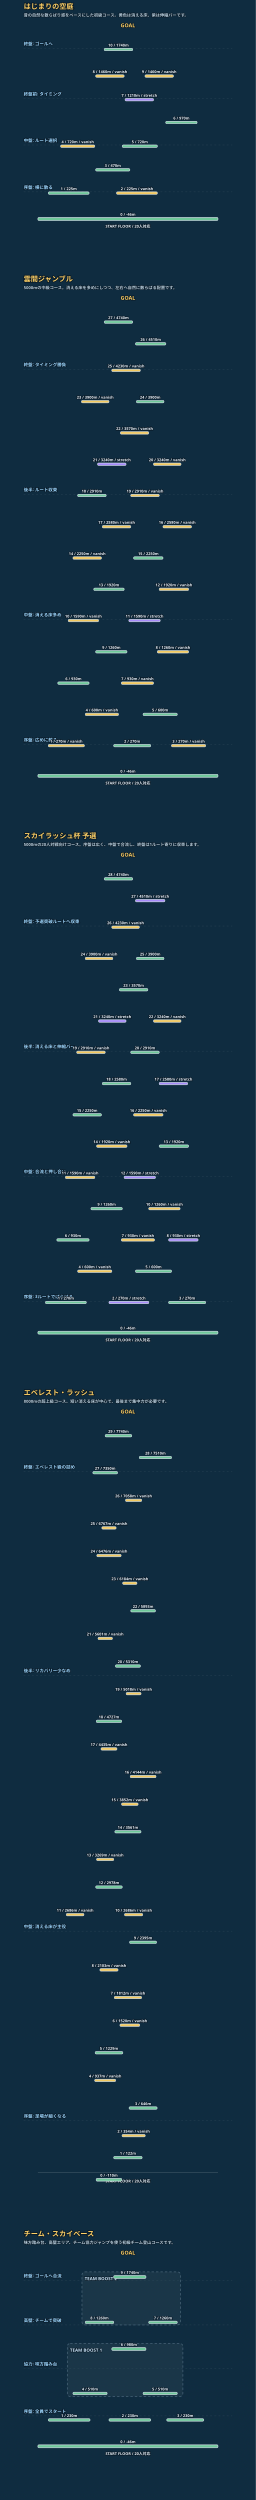
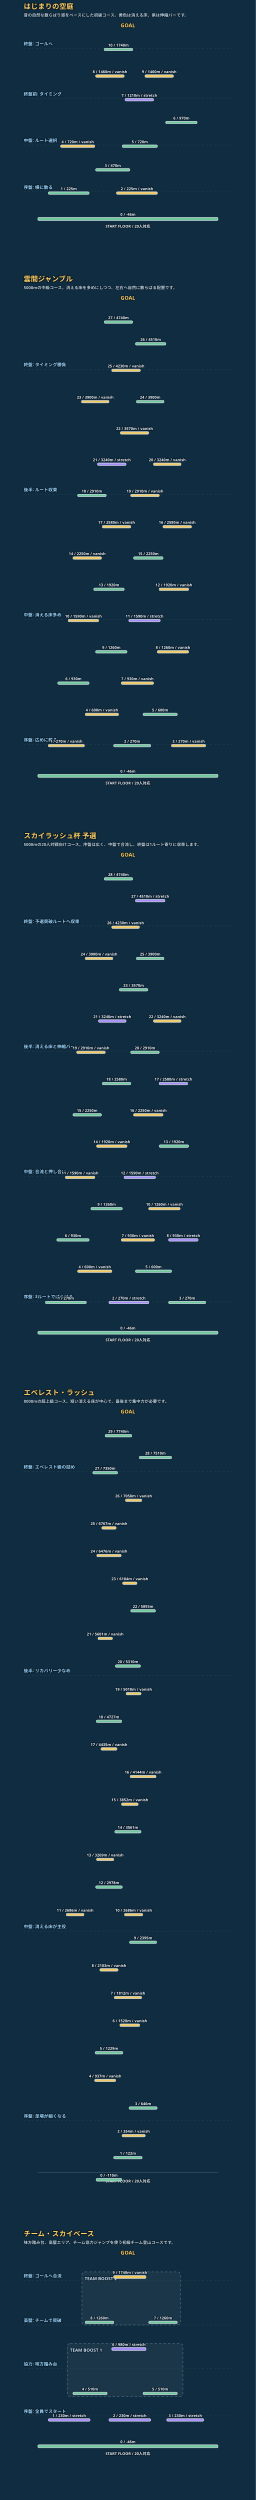
<svg xmlns="http://www.w3.org/2000/svg" viewBox="0 0 864 8442" role="img" aria-label="Sky Rush コースプレビュー">
  <style>
    text { fill: #eef7ff; font-size: 13px; font-weight: 700; font-family: system-ui, sans-serif; paint-order: stroke; stroke: #071724; stroke-width: 4px; }
    .title { fill: #ffd166; font-size: 24px; stroke-width: 5px; }
    .note { fill: #bcd1df; font-size: 14px; font-weight: 600; stroke-width: 3px; }
    .band { fill: #9fd8ff; font-size: 15px; }
    .assist { fill: #d0ebff; font-size: 15px; }
    .goal { fill: #ffd166; font-size: 18px; }
  </style>
  <rect width="100%" height="100%" fill="#0f2c40" />
  <text x="80" y="30" class="title">はじまりの空庭</text>
  <text x="80" y="56" class="note">昔の自然な散らばり感をベースにした初級コース。黄色は消える床、紫は伸縮バーです。</text>
  <line x1="80" y1="648.0" x2="784.0" y2="648.0" stroke="rgba(255,255,255,0.16)" stroke-dasharray="6 8" />
  <text x="80" y="638.0" class="band">序盤: 横に散る</text>
  <line x1="80" y1="489.6" x2="784.0" y2="489.6" stroke="rgba(255,255,255,0.16)" stroke-dasharray="6 8" />
  <text x="80" y="479.6" class="band">中盤: ルート選択</text>
  <line x1="80" y1="332.8" x2="784.0" y2="332.8" stroke="rgba(255,255,255,0.16)" stroke-dasharray="6 8" />
  <text x="80" y="322.8" class="band">終盤前: タイミング</text>
  <line x1="80" y1="163.2" x2="784.0" y2="163.2" stroke="rgba(255,255,255,0.16)" stroke-dasharray="6 8" />
  <text x="80" y="153.2" class="band">終盤: ゴールへ</text>
  <line x1="128.0" y1="734.7" x2="736.0" y2="734.7" stroke="#ffffff" stroke-width="2" opacity="0.2" />
  <text x="432.0" y="768.7" text-anchor="middle">START FLOOR / 20人対応</text>
  <text x="432.0" y="92.0" text-anchor="middle" class="goal">GOAL</text>
  <g>
    <rect x="128.0" y="734.7" width="608.0" height="9.6" rx="3" fill="#6fc89a" stroke="#dce7ee" stroke-width="2" />
    <text x="432.0" y="728.7" text-anchor="middle">0 / -46m</text>
  </g>
  <g>
    <rect x="163.2" y="648.0" width="137.6" height="8.0" rx="3" fill="#6fc89a" stroke="#dce7ee" stroke-width="2" />
    <text x="232.0" y="642.0" text-anchor="middle">1 / 225m</text>
  </g>
  <g>
    <rect x="393.6" y="648.0" width="137.6" height="8.0" rx="3" fill="#f2c960" stroke="#dce7ee" stroke-width="2" />
    <text x="462.4" y="642.0" text-anchor="middle">2 / 225m / vanish</text>
  </g>
  <g>
    <rect x="323.2" y="569.6" width="115.2" height="8.0" rx="3" fill="#6fc89a" stroke="#dce7ee" stroke-width="2" />
    <text x="380.8" y="563.6" text-anchor="middle">3 / 470m</text>
  </g>
  <g>
    <rect x="204.8" y="489.6" width="115.2" height="8.0" rx="3" fill="#f2c960" stroke="#dce7ee" stroke-width="2" />
    <text x="262.4" y="483.6" text-anchor="middle">4 / 720m / vanish</text>
  </g>
  <g>
    <rect x="412.8" y="489.6" width="118.4" height="8.0" rx="3" fill="#6fc89a" stroke="#dce7ee" stroke-width="2" />
    <text x="472.0" y="483.6" text-anchor="middle">5 / 720m</text>
  </g>
  <g>
    <rect x="559.8" y="409.6" width="105.6" height="8.0" rx="3" fill="#6fc89a" stroke="#dce7ee" stroke-width="2" />
    <text x="612.6" y="403.6" text-anchor="middle">6 / 970m</text>
  </g>
  <g>
    <rect x="422.4" y="332.8" width="96.0" height="8.0" rx="3" fill="#a78bfa" stroke="#dce7ee" stroke-width="2" />
    <text x="470.4" y="326.8" text-anchor="middle">7 / 1210m / stretch</text>
  </g>
  <g>
    <rect x="323.2" y="252.8" width="96.0" height="8.0" rx="3" fill="#f2c960" stroke="#dce7ee" stroke-width="2" />
    <text x="371.2" y="246.8" text-anchor="middle">8 / 1460m / vanish</text>
  </g>
  <g>
    <rect x="489.6" y="252.8" width="96.0" height="8.0" rx="3" fill="#f2c960" stroke="#dce7ee" stroke-width="2" />
    <text x="537.6" y="246.8" text-anchor="middle">9 / 1460m / vanish</text>
  </g>
  <g>
    <rect x="352.0" y="163.2" width="96.0" height="8.0" rx="3" fill="#6fc89a" stroke="#dce7ee" stroke-width="2" />
    <text x="400.0" y="157.2" text-anchor="middle">10 / 1740m</text>
  </g>
  <text x="80" y="950.32" class="title">雲間ジャンブル</text>
  <text x="80" y="976.32" class="note">5000mの中級コース。消える床を多めにしつつ、左右へ自然に散らばる配置です。</text>
  <line x1="80" y1="2513.9" x2="784.0" y2="2513.9" stroke="rgba(255,255,255,0.16)" stroke-dasharray="6 8" />
  <text x="80" y="2503.9" class="band">序盤: 広めに散る</text>
  <line x1="80" y1="2091.5" x2="784.0" y2="2091.5" stroke="rgba(255,255,255,0.16)" stroke-dasharray="6 8" />
  <text x="80" y="2081.5" class="band">中盤: 消える床多め</text>
  <line x1="80" y1="1669.1" x2="784.0" y2="1669.1" stroke="rgba(255,255,255,0.16)" stroke-dasharray="6 8" />
  <text x="80" y="1659.1" class="band">後半: ルート収束</text>
  <line x1="80" y1="1246.7" x2="784.0" y2="1246.7" stroke="rgba(255,255,255,0.16)" stroke-dasharray="6 8" />
  <text x="80" y="1236.7" class="band">終盤: タイミング勝負</text>
  <line x1="128.0" y1="2615.0" x2="736.0" y2="2615.0" stroke="#ffffff" stroke-width="2" opacity="0.2" />
  <text x="432.0" y="2649.0" text-anchor="middle">START FLOOR / 20人対応</text>
  <text x="432.0" y="1012.3" text-anchor="middle" class="goal">GOAL</text>
  <g>
    <rect x="128.0" y="2615.0" width="608.0" height="9.6" rx="3" fill="#6fc89a" stroke="#dce7ee" stroke-width="2" />
    <text x="432.0" y="2609.0" text-anchor="middle">0 / -46m</text>
  </g>
  <g>
    <rect x="163.2" y="2513.9" width="121.6" height="8.0" rx="3" fill="#f2c960" stroke="#dce7ee" stroke-width="2" />
    <text x="224.0" y="2507.9" text-anchor="middle">1 / 270m / vanish</text>
  </g>
  <g>
    <rect x="384.0" y="2513.9" width="124.8" height="8.0" rx="3" fill="#6fc89a" stroke="#dce7ee" stroke-width="2" />
    <text x="446.4" y="2507.9" text-anchor="middle">2 / 270m</text>
  </g>
  <g>
    <rect x="579.2" y="2513.9" width="115.2" height="8.0" rx="3" fill="#f2c960" stroke="#dce7ee" stroke-width="2" />
    <text x="636.8" y="2507.9" text-anchor="middle">3 / 270m / vanish</text>
  </g>
  <g>
    <rect x="288.0" y="2408.3" width="112.0" height="8.0" rx="3" fill="#f2c960" stroke="#dce7ee" stroke-width="2" />
    <text x="344.0" y="2402.3" text-anchor="middle">4 / 600m / vanish</text>
  </g>
  <g>
    <rect x="483.2" y="2408.3" width="115.2" height="8.0" rx="3" fill="#6fc89a" stroke="#dce7ee" stroke-width="2" />
    <text x="540.8" y="2402.3" text-anchor="middle">5 / 600m</text>
  </g>
  <g>
    <rect x="195.2" y="2302.7" width="105.6" height="8.0" rx="3" fill="#6fc89a" stroke="#dce7ee" stroke-width="2" />
    <text x="248.0" y="2296.7" text-anchor="middle">6 / 930m</text>
  </g>
  <g>
    <rect x="409.6" y="2302.7" width="108.8" height="8.0" rx="3" fill="#f2c960" stroke="#dce7ee" stroke-width="2" />
    <text x="464.0" y="2296.7" text-anchor="middle">7 / 930m / vanish</text>
  </g>
  <g>
    <rect x="531.2" y="2197.1" width="105.6" height="8.0" rx="3" fill="#f2c960" stroke="#dce7ee" stroke-width="2" />
    <text x="584.0" y="2191.1" text-anchor="middle">8 / 1260m / vanish</text>
  </g>
  <g>
    <rect x="323.2" y="2197.1" width="105.6" height="8.0" rx="3" fill="#6fc89a" stroke="#dce7ee" stroke-width="2" />
    <text x="376.0" y="2191.1" text-anchor="middle">9 / 1260m</text>
  </g>
  <g>
    <rect x="230.4" y="2091.5" width="102.4" height="8.0" rx="3" fill="#f2c960" stroke="#dce7ee" stroke-width="2" />
    <text x="281.6" y="2085.5" text-anchor="middle">10 / 1590m / vanish</text>
  </g>
  <g>
    <rect x="435.2" y="2091.5" width="105.6" height="8.0" rx="3" fill="#a78bfa" stroke="#dce7ee" stroke-width="2" />
    <text x="488.0" y="2085.5" text-anchor="middle">11 / 1590m / stretch</text>
  </g>
  <g>
    <rect x="537.6" y="1985.9" width="99.2" height="8.0" rx="3" fill="#f2c960" stroke="#dce7ee" stroke-width="2" />
    <text x="587.2" y="1979.9" text-anchor="middle">12 / 1920m / vanish</text>
  </g>
  <g>
    <rect x="316.8" y="1985.9" width="102.4" height="8.0" rx="3" fill="#6fc89a" stroke="#dce7ee" stroke-width="2" />
    <text x="368.0" y="1979.9" text-anchor="middle">13 / 1920m</text>
  </g>
  <g>
    <rect x="246.4" y="1880.3" width="96.0" height="8.0" rx="3" fill="#f2c960" stroke="#dce7ee" stroke-width="2" />
    <text x="294.4" y="1874.3" text-anchor="middle">14 / 2250m / vanish</text>
  </g>
  <g>
    <rect x="451.2" y="1880.3" width="99.2" height="8.0" rx="3" fill="#6fc89a" stroke="#dce7ee" stroke-width="2" />
    <text x="500.8" y="1874.3" text-anchor="middle">15 / 2250m</text>
  </g>
  <g>
    <rect x="550.4" y="1774.7" width="96.0" height="8.0" rx="3" fill="#f2c960" stroke="#dce7ee" stroke-width="2" />
    <text x="598.4" y="1768.7" text-anchor="middle">16 / 2580m / vanish</text>
  </g>
  <g>
    <rect x="345.6" y="1774.7" width="96.0" height="8.0" rx="3" fill="#f2c960" stroke="#dce7ee" stroke-width="2" />
    <text x="393.6" y="1768.7" text-anchor="middle">17 / 2580m / vanish</text>
  </g>
  <g>
    <rect x="262.4" y="1669.1" width="96.0" height="8.0" rx="3" fill="#6fc89a" stroke="#dce7ee" stroke-width="2" />
    <text x="310.4" y="1663.1" text-anchor="middle">18 / 2910m</text>
  </g>
  <g>
    <rect x="441.6" y="1669.1" width="96.0" height="8.0" rx="3" fill="#f2c960" stroke="#dce7ee" stroke-width="2" />
    <text x="489.6" y="1663.1" text-anchor="middle">19 / 2910m / vanish</text>
  </g>
  <g>
    <rect x="518.4" y="1563.5" width="92.8" height="8.0" rx="3" fill="#f2c960" stroke="#dce7ee" stroke-width="2" />
    <text x="564.8" y="1557.5" text-anchor="middle">20 / 3240m / vanish</text>
  </g>
  <g>
    <rect x="329.6" y="1563.5" width="96.0" height="8.0" rx="3" fill="#a78bfa" stroke="#dce7ee" stroke-width="2" />
    <text x="377.6" y="1557.5" text-anchor="middle">21 / 3240m / stretch</text>
  </g>
  <g>
    <rect x="406.4" y="1457.9" width="96.0" height="8.0" rx="3" fill="#f2c960" stroke="#dce7ee" stroke-width="2" />
    <text x="454.4" y="1451.9" text-anchor="middle">22 / 3570m / vanish</text>
  </g>
  <g>
    <rect x="275.2" y="1352.3" width="92.8" height="8.0" rx="3" fill="#f2c960" stroke="#dce7ee" stroke-width="2" />
    <text x="321.6" y="1346.3" text-anchor="middle">23 / 3900m / vanish</text>
  </g>
  <g>
    <rect x="460.8" y="1352.3" width="92.8" height="8.0" rx="3" fill="#6fc89a" stroke="#dce7ee" stroke-width="2" />
    <text x="507.2" y="1346.3" text-anchor="middle">24 / 3900m</text>
  </g>
  <g>
    <rect x="377.6" y="1246.7" width="96.0" height="8.0" rx="3" fill="#f2c960" stroke="#dce7ee" stroke-width="2" />
    <text x="425.6" y="1240.7" text-anchor="middle">25 / 4230m / vanish</text>
  </g>
  <g>
    <rect x="457.6" y="1157.1" width="102.4" height="8.0" rx="3" fill="#6fc89a" stroke="#dce7ee" stroke-width="2" />
    <text x="508.8" y="1151.1" text-anchor="middle">26 / 4510m</text>
  </g>
  <g>
    <rect x="352.0" y="1083.5" width="96.0" height="8.0" rx="3" fill="#6fc89a" stroke="#dce7ee" stroke-width="2" />
    <text x="400.0" y="1077.5" text-anchor="middle">27 / 4740m</text>
  </g>
  <text x="80" y="2830.64" class="title">スカイラッシュ杯 予選</text>
  <text x="80" y="2856.64" class="note">5000mの20人対戦向けコース。序盤は広く、中盤で合流し、終盤は1ルート寄りに収束します。</text>
  <line x1="80" y1="4394.2" x2="784.0" y2="4394.2" stroke="rgba(255,255,255,0.16)" stroke-dasharray="6 8" />
  <text x="80" y="4384.2" class="band">序盤: 3ルートでばらける</text>
  <line x1="80" y1="3971.8" x2="784.0" y2="3971.8" stroke="rgba(255,255,255,0.16)" stroke-dasharray="6 8" />
  <text x="80" y="3961.8" class="band">中盤: 合流と押し合い</text>
  <line x1="80" y1="3549.4" x2="784.0" y2="3549.4" stroke="rgba(255,255,255,0.16)" stroke-dasharray="6 8" />
  <text x="80" y="3539.4" class="band">後半: 消える床と伸縮バー</text>
  <line x1="80" y1="3127.0" x2="784.0" y2="3127.0" stroke="rgba(255,255,255,0.16)" stroke-dasharray="6 8" />
  <text x="80" y="3117.0" class="band">終盤: 予選突破ルートへ収束</text>
  <line x1="128.0" y1="4495.4" x2="736.0" y2="4495.4" stroke="#ffffff" stroke-width="2" opacity="0.2" />
  <text x="432.0" y="4529.4" text-anchor="middle">START FLOOR / 20人対応</text>
  <text x="432.0" y="2892.6" text-anchor="middle" class="goal">GOAL</text>
  <g>
    <rect x="128.0" y="4495.4" width="608.0" height="9.6" rx="3" fill="#6fc89a" stroke="#dce7ee" stroke-width="2" />
    <text x="432.0" y="4489.4" text-anchor="middle">0 / -46m</text>
  </g>
  <g>
    <rect x="153.6" y="4394.2" width="137.6" height="8.0" rx="3" fill="#6fc89a" stroke="#dce7ee" stroke-width="2" />
    <text x="222.4" y="4388.2" text-anchor="middle">1 / 270m</text>
  </g>
  <g>
    <rect x="368.0" y="4394.2" width="134.4" height="8.0" rx="3" fill="#a78bfa" stroke="#dce7ee" stroke-width="2" />
    <text x="435.2" y="4388.2" text-anchor="middle">2 / 270m / stretch</text>
  </g>
  <g>
    <rect x="569.6" y="4394.2" width="124.8" height="8.0" rx="3" fill="#6fc89a" stroke="#dce7ee" stroke-width="2" />
    <text x="632.0" y="4388.2" text-anchor="middle">3 / 270m</text>
  </g>
  <g>
    <rect x="262.4" y="4288.6" width="115.2" height="8.0" rx="3" fill="#f2c960" stroke="#dce7ee" stroke-width="2" />
    <text x="320.0" y="4282.6" text-anchor="middle">4 / 600m / vanish</text>
  </g>
  <g>
    <rect x="457.6" y="4288.6" width="121.6" height="8.0" rx="3" fill="#6fc89a" stroke="#dce7ee" stroke-width="2" />
    <text x="518.4" y="4282.6" text-anchor="middle">5 / 600m</text>
  </g>
  <g>
    <rect x="192.0" y="4183.0" width="108.8" height="8.0" rx="3" fill="#6fc89a" stroke="#dce7ee" stroke-width="2" />
    <text x="246.4" y="4177.0" text-anchor="middle">6 / 930m</text>
  </g>
  <g>
    <rect x="409.6" y="4183.0" width="112.0" height="8.0" rx="3" fill="#f2c960" stroke="#dce7ee" stroke-width="2" />
    <text x="465.6" y="4177.0" text-anchor="middle">7 / 930m / vanish</text>
  </g>
  <g>
    <rect x="569.6" y="4183.0" width="99.2" height="8.0" rx="3" fill="#a78bfa" stroke="#dce7ee" stroke-width="2" />
    <text x="619.2" y="4177.0" text-anchor="middle">8 / 930m / stretch</text>
  </g>
  <g>
    <rect x="307.2" y="4077.4" width="105.6" height="8.0" rx="3" fill="#6fc89a" stroke="#dce7ee" stroke-width="2" />
    <text x="360.0" y="4071.4" text-anchor="middle">9 / 1260m</text>
  </g>
  <g>
    <rect x="502.4" y="4077.4" width="105.6" height="8.0" rx="3" fill="#f2c960" stroke="#dce7ee" stroke-width="2" />
    <text x="555.2" y="4071.4" text-anchor="middle">10 / 1260m / vanish</text>
  </g>
  <g>
    <rect x="220.8" y="3971.8" width="99.2" height="8.0" rx="3" fill="#f2c960" stroke="#dce7ee" stroke-width="2" />
    <text x="270.4" y="3965.8" text-anchor="middle">11 / 1590m / vanish</text>
  </g>
  <g>
    <rect x="419.2" y="3971.8" width="105.6" height="8.0" rx="3" fill="#a78bfa" stroke="#dce7ee" stroke-width="2" />
    <text x="472.0" y="3965.8" text-anchor="middle">12 / 1590m / stretch</text>
  </g>
  <g>
    <rect x="537.6" y="3866.2" width="99.2" height="8.0" rx="3" fill="#6fc89a" stroke="#dce7ee" stroke-width="2" />
    <text x="587.2" y="3860.2" text-anchor="middle">13 / 1920m</text>
  </g>
  <g>
    <rect x="326.4" y="3866.2" width="102.4" height="8.0" rx="3" fill="#f2c960" stroke="#dce7ee" stroke-width="2" />
    <text x="377.6" y="3860.2" text-anchor="middle">14 / 1920m / vanish</text>
  </g>
  <g>
    <rect x="246.4" y="3760.6" width="96.0" height="8.0" rx="3" fill="#6fc89a" stroke="#dce7ee" stroke-width="2" />
    <text x="294.4" y="3754.6" text-anchor="middle">15 / 2250m</text>
  </g>
  <g>
    <rect x="451.2" y="3760.6" width="99.2" height="8.0" rx="3" fill="#f2c960" stroke="#dce7ee" stroke-width="2" />
    <text x="500.8" y="3754.6" text-anchor="middle">16 / 2250m / vanish</text>
  </g>
  <g>
    <rect x="537.6" y="3655.0" width="96.0" height="8.0" rx="3" fill="#a78bfa" stroke="#dce7ee" stroke-width="2" />
    <text x="585.6" y="3649.0" text-anchor="middle">17 / 2580m / stretch</text>
  </g>
  <g>
    <rect x="345.6" y="3655.0" width="96.0" height="8.0" rx="3" fill="#6fc89a" stroke="#dce7ee" stroke-width="2" />
    <text x="393.6" y="3649.0" text-anchor="middle">18 / 2580m</text>
  </g>
  <g>
    <rect x="259.2" y="3549.4" width="96.0" height="8.0" rx="3" fill="#f2c960" stroke="#dce7ee" stroke-width="2" />
    <text x="307.2" y="3543.4" text-anchor="middle">19 / 2910m / vanish</text>
  </g>
  <g>
    <rect x="441.6" y="3549.4" width="96.0" height="8.0" rx="3" fill="#6fc89a" stroke="#dce7ee" stroke-width="2" />
    <text x="489.6" y="3543.4" text-anchor="middle">20 / 2910m</text>
  </g>
  <g>
    <rect x="332.8" y="3443.8" width="92.8" height="8.0" rx="3" fill="#a78bfa" stroke="#dce7ee" stroke-width="2" />
    <text x="379.2" y="3437.8" text-anchor="middle">21 / 3240m / stretch</text>
  </g>
  <g>
    <rect x="518.4" y="3443.8" width="92.8" height="8.0" rx="3" fill="#f2c960" stroke="#dce7ee" stroke-width="2" />
    <text x="564.8" y="3437.8" text-anchor="middle">22 / 3240m / vanish</text>
  </g>
  <g>
    <rect x="403.2" y="3338.2" width="96.0" height="8.0" rx="3" fill="#6fc89a" stroke="#dce7ee" stroke-width="2" />
    <text x="451.2" y="3332.2" text-anchor="middle">23 / 3570m</text>
  </g>
  <g>
    <rect x="288.0" y="3232.6" width="92.8" height="8.0" rx="3" fill="#f2c960" stroke="#dce7ee" stroke-width="2" />
    <text x="334.4" y="3226.6" text-anchor="middle">24 / 3900m / vanish</text>
  </g>
  <g>
    <rect x="460.8" y="3232.6" width="92.8" height="8.0" rx="3" fill="#6fc89a" stroke="#dce7ee" stroke-width="2" />
    <text x="507.2" y="3226.6" text-anchor="middle">25 / 3900m</text>
  </g>
  <g>
    <rect x="377.6" y="3127.0" width="92.8" height="8.0" rx="3" fill="#f2c960" stroke="#dce7ee" stroke-width="2" />
    <text x="424.0" y="3121.0" text-anchor="middle">26 / 4230m / vanish</text>
  </g>
  <g>
    <rect x="457.6" y="3037.4" width="99.2" height="8.0" rx="3" fill="#a78bfa" stroke="#dce7ee" stroke-width="2" />
    <text x="507.2" y="3031.4" text-anchor="middle">27 / 4510m / stretch</text>
  </g>
  <g>
    <rect x="352.0" y="2963.8" width="96.0" height="8.0" rx="3" fill="#6fc89a" stroke="#dce7ee" stroke-width="2" />
    <text x="400.0" y="2957.8" text-anchor="middle">28 / 4740m</text>
  </g>
  <text x="80" y="4710.96" class="title">エベレスト・ラッシュ</text>
  <text x="80" y="4736.96" class="note">8000mの超上級コース。短い消える床が中心で、最後まで集中力が必要です。</text>
  <line x1="80" y1="7161.0" x2="784.0" y2="7161.0" stroke="rgba(255,255,255,0.16)" stroke-dasharray="6 8" />
  <text x="80" y="7151.0" class="band">序盤: 足場が細くなる</text>
  <line x1="80" y1="6521.0" x2="784.0" y2="6521.0" stroke="rgba(255,255,255,0.16)" stroke-dasharray="6 8" />
  <text x="80" y="6511.0" class="band">中盤: 消える床が主役</text>
  <line x1="80" y1="5657.0" x2="784.0" y2="5657.0" stroke="rgba(255,255,255,0.16)" stroke-dasharray="6 8" />
  <text x="80" y="5647.0" class="band">後半: リカバリー少なめ</text>
  <line x1="80" y1="4969.0" x2="784.0" y2="4969.0" stroke="rgba(255,255,255,0.16)" stroke-dasharray="6 8" />
  <text x="80" y="4959.0" class="band">終盤: エベレスト級の詰め</text>
  <line x1="128.0" y1="7335.7" x2="736.0" y2="7335.7" stroke="#ffffff" stroke-width="2" opacity="0.2" />
  <text x="432.0" y="7369.7" text-anchor="middle">START FLOOR / 20人対応</text>
  <text x="432.0" y="4773.0" text-anchor="middle" class="goal">GOAL</text>
  <g>
    <rect x="324.8" y="7356.2" width="86.4" height="9.0" rx="3" fill="#6fc89a" stroke="#dce7ee" stroke-width="2" />
    <text x="368.0" y="7350.2" text-anchor="middle">0 / -110m</text>
  </g>
  <g>
    <rect x="384.1" y="7281.9" width="95.7" height="8.0" rx="3" fill="#6fc89a" stroke="#dce7ee" stroke-width="2" />
    <text x="432.0" y="7275.9" text-anchor="middle">1 / 122m</text>
  </g>
  <g>
    <rect x="412.2" y="7207.7" width="78.0" height="8.0" rx="3" fill="#f2c960" stroke="#dce7ee" stroke-width="2" />
    <text x="451.2" y="7201.7" text-anchor="middle">2 / 354m / vanish</text>
  </g>
  <g>
    <rect x="435.9" y="7114.4" width="94.6" height="8.0" rx="3" fill="#6fc89a" stroke="#dce7ee" stroke-width="2" />
    <text x="483.2" y="7108.4" text-anchor="middle">3 / 646m</text>
  </g>
  <g>
    <rect x="319.9" y="7021.1" width="70.5" height="8.0" rx="3" fill="#f2c960" stroke="#dce7ee" stroke-width="2" />
    <text x="355.2" y="7015.1" text-anchor="middle">4 / 937m / vanish</text>
  </g>
  <g>
    <rect x="321.4" y="6927.8" width="93.3" height="8.0" rx="3" fill="#6fc89a" stroke="#dce7ee" stroke-width="2" />
    <text x="368.0" y="6921.8" text-anchor="middle">5 / 1229m</text>
  </g>
  <g>
    <rect x="405.0" y="6834.6" width="66.8" height="8.0" rx="3" fill="#f2c960" stroke="#dce7ee" stroke-width="2" />
    <text x="438.4" y="6828.6" text-anchor="middle">6 / 1520m / vanish</text>
  </g>
  <g>
    <rect x="386.0" y="6741.3" width="92.0" height="8.0" rx="3" fill="#f2c960" stroke="#dce7ee" stroke-width="2" />
    <text x="432.0" y="6735.3" text-anchor="middle">7 / 1812m / vanish</text>
  </g>
  <g>
    <rect x="337.4" y="6648.0" width="61.2" height="8.0" rx="3" fill="#f2c960" stroke="#dce7ee" stroke-width="2" />
    <text x="368.0" y="6642.0" text-anchor="middle">8 / 2103m / vanish</text>
  </g>
  <g>
    <rect x="437.8" y="6554.7" width="90.7" height="8.0" rx="3" fill="#6fc89a" stroke="#dce7ee" stroke-width="2" />
    <text x="483.2" y="6548.7" text-anchor="middle">9 / 2395m</text>
  </g>
  <g>
    <rect x="420.6" y="6461.4" width="61.2" height="8.0" rx="3" fill="#f2c960" stroke="#dce7ee" stroke-width="2" />
    <text x="451.2" y="6455.4" text-anchor="middle">10 / 2686m / vanish</text>
  </g>
  <g>
    <rect x="224.0" y="6461.4" width="59.4" height="8.0" rx="3" fill="#f2c960" stroke="#dce7ee" stroke-width="2" />
    <text x="253.7" y="6455.4" text-anchor="middle">11 / 2686m / vanish</text>
  </g>
  <g>
    <rect x="323.3" y="6368.2" width="89.4" height="8.0" rx="3" fill="#6fc89a" stroke="#dce7ee" stroke-width="2" />
    <text x="368.0" y="6362.2" text-anchor="middle">12 / 2978m</text>
  </g>
  <g>
    <rect x="326.4" y="6274.9" width="57.5" height="8.0" rx="3" fill="#f2c960" stroke="#dce7ee" stroke-width="2" />
    <text x="355.2" y="6268.9" text-anchor="middle">13 / 3269m / vanish</text>
  </g>
  <g>
    <rect x="387.9" y="6181.6" width="88.2" height="8.0" rx="3" fill="#6fc89a" stroke="#dce7ee" stroke-width="2" />
    <text x="432.0" y="6175.6" text-anchor="middle">14 / 3561m</text>
  </g>
  <g>
    <rect x="410.6" y="6088.3" width="55.7" height="8.0" rx="3" fill="#f2c960" stroke="#dce7ee" stroke-width="2" />
    <text x="438.4" y="6082.3" text-anchor="middle">15 / 3852m / vanish</text>
  </g>
  <g>
    <rect x="439.8" y="5995.0" width="86.9" height="8.0" rx="3" fill="#f2c960" stroke="#dce7ee" stroke-width="2" />
    <text x="483.2" y="5989.0" text-anchor="middle">16 / 4144m / vanish</text>
  </g>
  <g>
    <rect x="341.1" y="5901.8" width="53.8" height="8.0" rx="3" fill="#f2c960" stroke="#dce7ee" stroke-width="2" />
    <text x="368.0" y="5895.8" text-anchor="middle">17 / 4435m / vanish</text>
  </g>
  <g>
    <rect x="325.2" y="5808.5" width="85.6" height="8.0" rx="3" fill="#6fc89a" stroke="#dce7ee" stroke-width="2" />
    <text x="368.0" y="5802.5" text-anchor="middle">18 / 4727m</text>
  </g>
  <g>
    <rect x="426.1" y="5715.2" width="50.1" height="8.0" rx="3" fill="#f2c960" stroke="#dce7ee" stroke-width="2" />
    <text x="451.2" y="5709.2" text-anchor="middle">19 / 5018m / vanish</text>
  </g>
  <g>
    <rect x="389.8" y="5621.9" width="84.3" height="8.0" rx="3" fill="#6fc89a" stroke="#dce7ee" stroke-width="2" />
    <text x="432.0" y="5615.9" text-anchor="middle">20 / 5310m</text>
  </g>
  <g>
    <rect x="331.1" y="5528.6" width="48.3" height="8.0" rx="3" fill="#f2c960" stroke="#dce7ee" stroke-width="2" />
    <text x="355.2" y="5522.6" text-anchor="middle">21 / 5601m / vanish</text>
  </g>
  <g>
    <rect x="441.7" y="5435.4" width="83.0" height="8.0" rx="3" fill="#6fc89a" stroke="#dce7ee" stroke-width="2" />
    <text x="483.2" y="5429.4" text-anchor="middle">22 / 5893m</text>
  </g>
  <g>
    <rect x="414.4" y="5342.1" width="48.0" height="8.0" rx="3" fill="#f2c960" stroke="#dce7ee" stroke-width="2" />
    <text x="438.4" y="5336.1" text-anchor="middle">23 / 6184m / vanish</text>
  </g>
  <g>
    <rect x="327.1" y="5248.8" width="81.8" height="8.0" rx="3" fill="#f2c960" stroke="#dce7ee" stroke-width="2" />
    <text x="368.0" y="5242.8" text-anchor="middle">24 / 6476m / vanish</text>
  </g>
  <g>
    <rect x="344.0" y="5155.5" width="48.0" height="8.0" rx="3" fill="#f2c960" stroke="#dce7ee" stroke-width="2" />
    <text x="368.0" y="5149.5" text-anchor="middle">25 / 6767m / vanish</text>
  </g>
  <g>
    <rect x="424.0" y="5062.2" width="54.4" height="8.0" rx="3" fill="#f2c960" stroke="#dce7ee" stroke-width="2" />
    <text x="451.2" y="5056.2" text-anchor="middle">26 / 7058m / vanish</text>
  </g>
  <g>
    <rect x="313.6" y="4969.0" width="83.2" height="8.0" rx="3" fill="#6fc89a" stroke="#dce7ee" stroke-width="2" />
    <text x="355.2" y="4963.0" text-anchor="middle">27 / 7350m</text>
  </g>
  <g>
    <rect x="470.4" y="4917.8" width="108.8" height="8.0" rx="3" fill="#6fc89a" stroke="#dce7ee" stroke-width="2" />
    <text x="524.8" y="4911.8" text-anchor="middle">28 / 7510m</text>
  </g>
  <g>
    <rect x="355.2" y="4844.2" width="89.6" height="8.0" rx="3" fill="#6fc89a" stroke="#dce7ee" stroke-width="2" />
    <text x="400.0" y="4838.2" text-anchor="middle">29 / 7740m</text>
  </g>
  <text x="80" y="7551.28" class="title">チーム・スカイベース</text>
  <text x="80" y="7577.28" class="note">味方踏み台、高壁エリア、チーム協力ジャンプを使う初級チーム登山コースです。</text>
  <line x1="80" y1="8158.1" x2="784.0" y2="8158.1" stroke="rgba(255,255,255,0.16)" stroke-dasharray="6 8" />
  <text x="80" y="8148.1" class="band">序盤: 全員でスタート</text>
  <line x1="80" y1="7998.1" x2="784.0" y2="7998.1" stroke="rgba(255,255,255,0.16)" stroke-dasharray="6 8" />
  <text x="80" y="7988.1" class="band">協力: 味方踏み台</text>
  <line x1="80" y1="7850.9" x2="784.0" y2="7850.9" stroke="rgba(255,255,255,0.16)" stroke-dasharray="6 8" />
  <text x="80" y="7840.9" class="band">高壁: チームで突破</text>
  <line x1="80" y1="7700.5" x2="784.0" y2="7700.5" stroke="rgba(255,255,255,0.16)" stroke-dasharray="6 8" />
  <text x="80" y="7690.5" class="band">終盤: ゴールへ合流</text>
  <rect x="227.2" y="7913.3" width="390.4" height="179.2" rx="10" fill="#2f4858" opacity="0.34" stroke="#d0ebff" stroke-width="2" stroke-dasharray="8 7" />
  <text x="236.2" y="7941.3" class="assist">TEAM BOOST 1</text>
  <rect x="276.8" y="7671.7" width="332.8" height="179.2" rx="10" fill="#2f4858" opacity="0.34" stroke="#d0ebff" stroke-width="2" stroke-dasharray="8 7" />
  <text x="285.8" y="7699.7" class="assist">TEAM BOOST 2</text>
  <line x1="128.0" y1="8256.0" x2="736.0" y2="8256.0" stroke="#ffffff" stroke-width="2" opacity="0.2" />
  <text x="432.0" y="8290.0" text-anchor="middle">START FLOOR / 20人対応</text>
  <text x="432.0" y="7613.3" text-anchor="middle" class="goal">GOAL</text>
  <g>
    <rect x="128.0" y="8256.0" width="608.0" height="9.6" rx="3" fill="#6fc89a" stroke="#dce7ee" stroke-width="2" />
    <text x="432.0" y="8250.0" text-anchor="middle">0 / -46m</text>
  </g>
  <g>
-     <rect x="163.2" y="8167.7" width="140.8" height="8.0" rx="3" fill="#6fc89a" stroke="#dce7ee" stroke-width="2" />
-     <text x="233.6" y="8161.7" text-anchor="middle">1 / 230m</text>
-   </g>
-   <g>
-     <rect x="368.0" y="8167.7" width="140.8" height="8.0" rx="3" fill="#6fc89a" stroke="#dce7ee" stroke-width="2" />
-     <text x="438.4" y="8161.7" text-anchor="middle">2 / 230m</text>
-   </g>
-   <g>
-     <rect x="563.2" y="8167.7" width="124.8" height="8.0" rx="3" fill="#6fc89a" stroke="#dce7ee" stroke-width="2" />
-     <text x="625.6" y="8161.7" text-anchor="middle">3 / 230m</text>
+     <rect x="163.2" y="8167.7" width="140.8" height="8.0" rx="3" fill="#a78bfa" stroke="#dce7ee" stroke-width="2" />
+     <text x="233.6" y="8161.7" text-anchor="middle">1 / 230m / stretch</text>
+   </g>
+   <g>
+     <rect x="368.0" y="8167.7" width="140.8" height="8.0" rx="3" fill="#a78bfa" stroke="#dce7ee" stroke-width="2" />
+     <text x="438.4" y="8161.7" text-anchor="middle">2 / 230m / stretch</text>
+   </g>
+   <g>
+     <rect x="563.2" y="8167.7" width="124.8" height="8.0" rx="3" fill="#a78bfa" stroke="#dce7ee" stroke-width="2" />
+     <text x="625.6" y="8161.7" text-anchor="middle">3 / 230m / stretch</text>
  </g>
  <g>
    <rect x="246.4" y="8078.1" width="115.2" height="8.0" rx="3" fill="#6fc89a" stroke="#dce7ee" stroke-width="2" />
    <text x="304.0" y="8072.1" text-anchor="middle">4 / 510m</text>
  </g>
  <g>
    <rect x="483.2" y="8078.1" width="115.2" height="8.0" rx="3" fill="#6fc89a" stroke="#dce7ee" stroke-width="2" />
    <text x="540.8" y="8072.1" text-anchor="middle">5 / 510m</text>
  </g>
  <g>
-     <rect x="377.6" y="7927.7" width="115.2" height="9.0" rx="3" fill="#6fc89a" stroke="#dce7ee" stroke-width="2" />
-     <text x="435.2" y="7921.7" text-anchor="middle">6 / 980m</text>
+     <rect x="377.6" y="7927.7" width="115.2" height="9.0" rx="3" fill="#a78bfa" stroke="#dce7ee" stroke-width="2" />
+     <text x="435.2" y="7921.7" text-anchor="middle">6 / 980m / stretch</text>
  </g>
  <g>
    <rect x="502.4" y="7838.1" width="96.0" height="8.0" rx="3" fill="#6fc89a" stroke="#dce7ee" stroke-width="2" />
    <text x="550.4" y="7832.1" text-anchor="middle">7 / 1260m</text>
  </g>
  <g>
    <rect x="288.0" y="7838.1" width="96.0" height="8.0" rx="3" fill="#6fc89a" stroke="#dce7ee" stroke-width="2" />
    <text x="336.0" y="7832.1" text-anchor="middle">8 / 1260m</text>
  </g>
  <g>
-     <rect x="384.0" y="7684.5" width="108.8" height="9.0" rx="3" fill="#6fc89a" stroke="#dce7ee" stroke-width="2" />
-     <text x="438.4" y="7678.5" text-anchor="middle">9 / 1740m</text>
+     <rect x="384.0" y="7684.5" width="108.8" height="9.0" rx="3" fill="#f2c960" stroke="#dce7ee" stroke-width="2" />
+     <text x="438.4" y="7678.5" text-anchor="middle">9 / 1740m / vanish</text>
  </g>
</svg>
